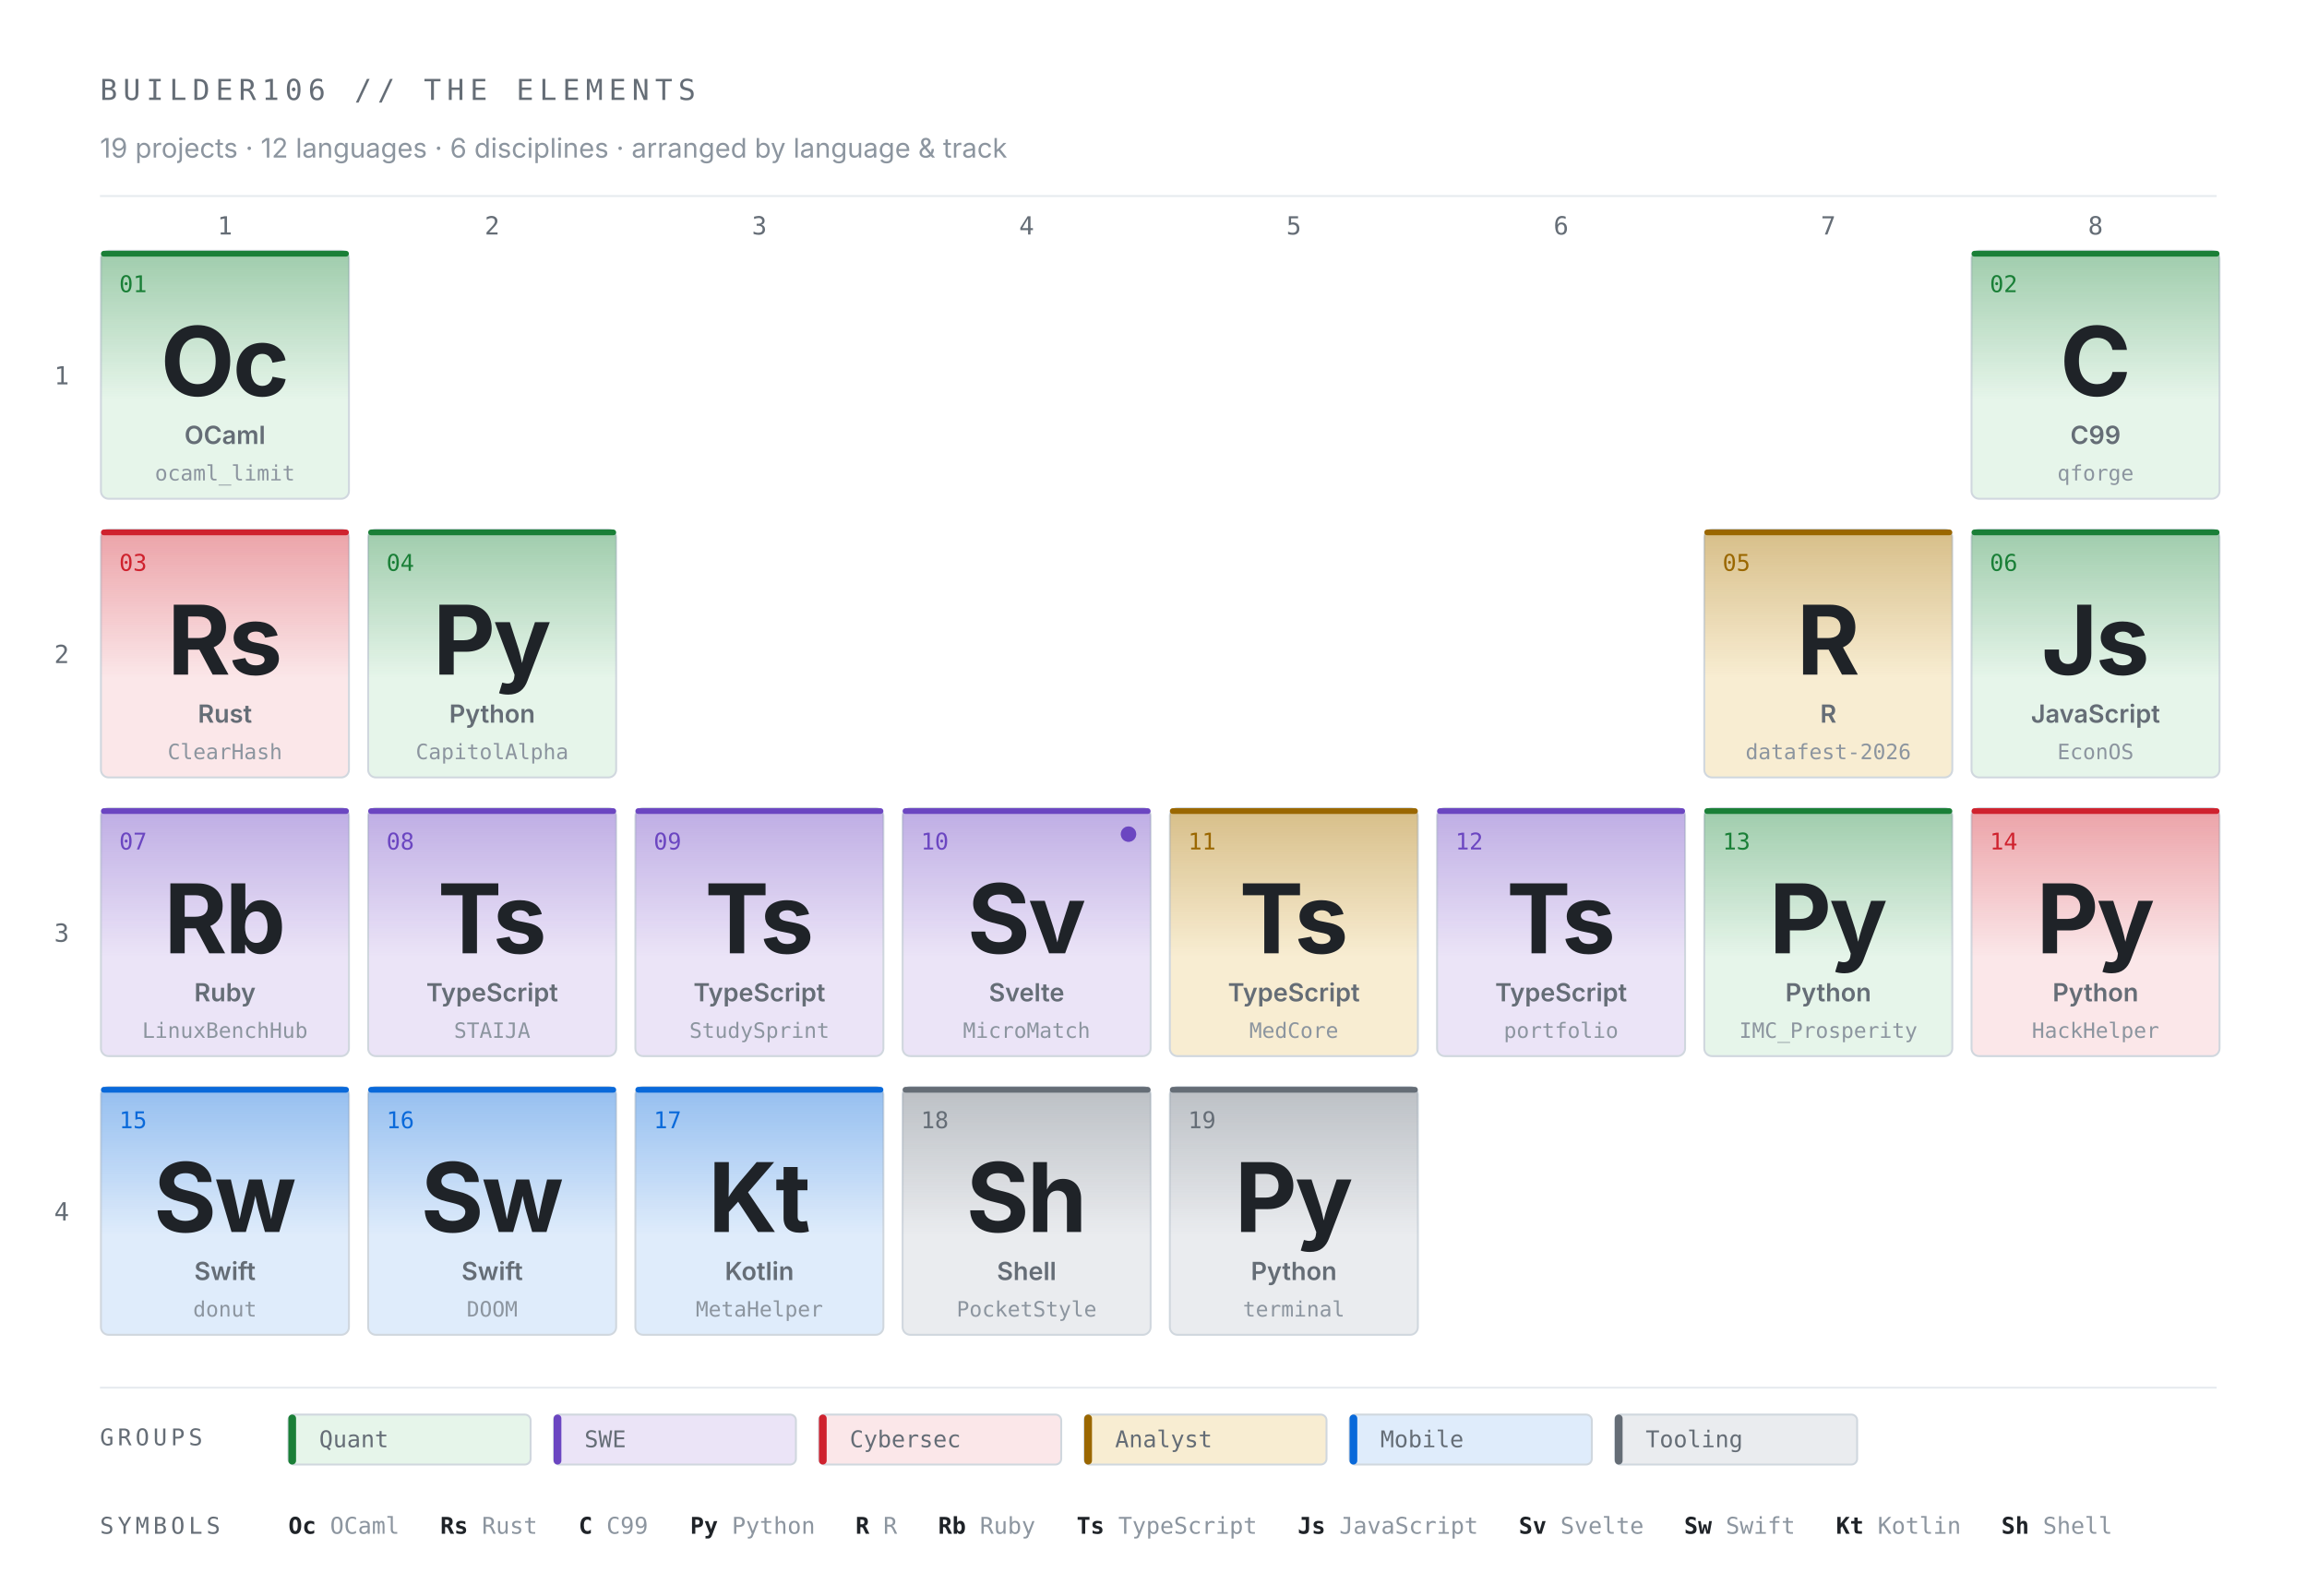
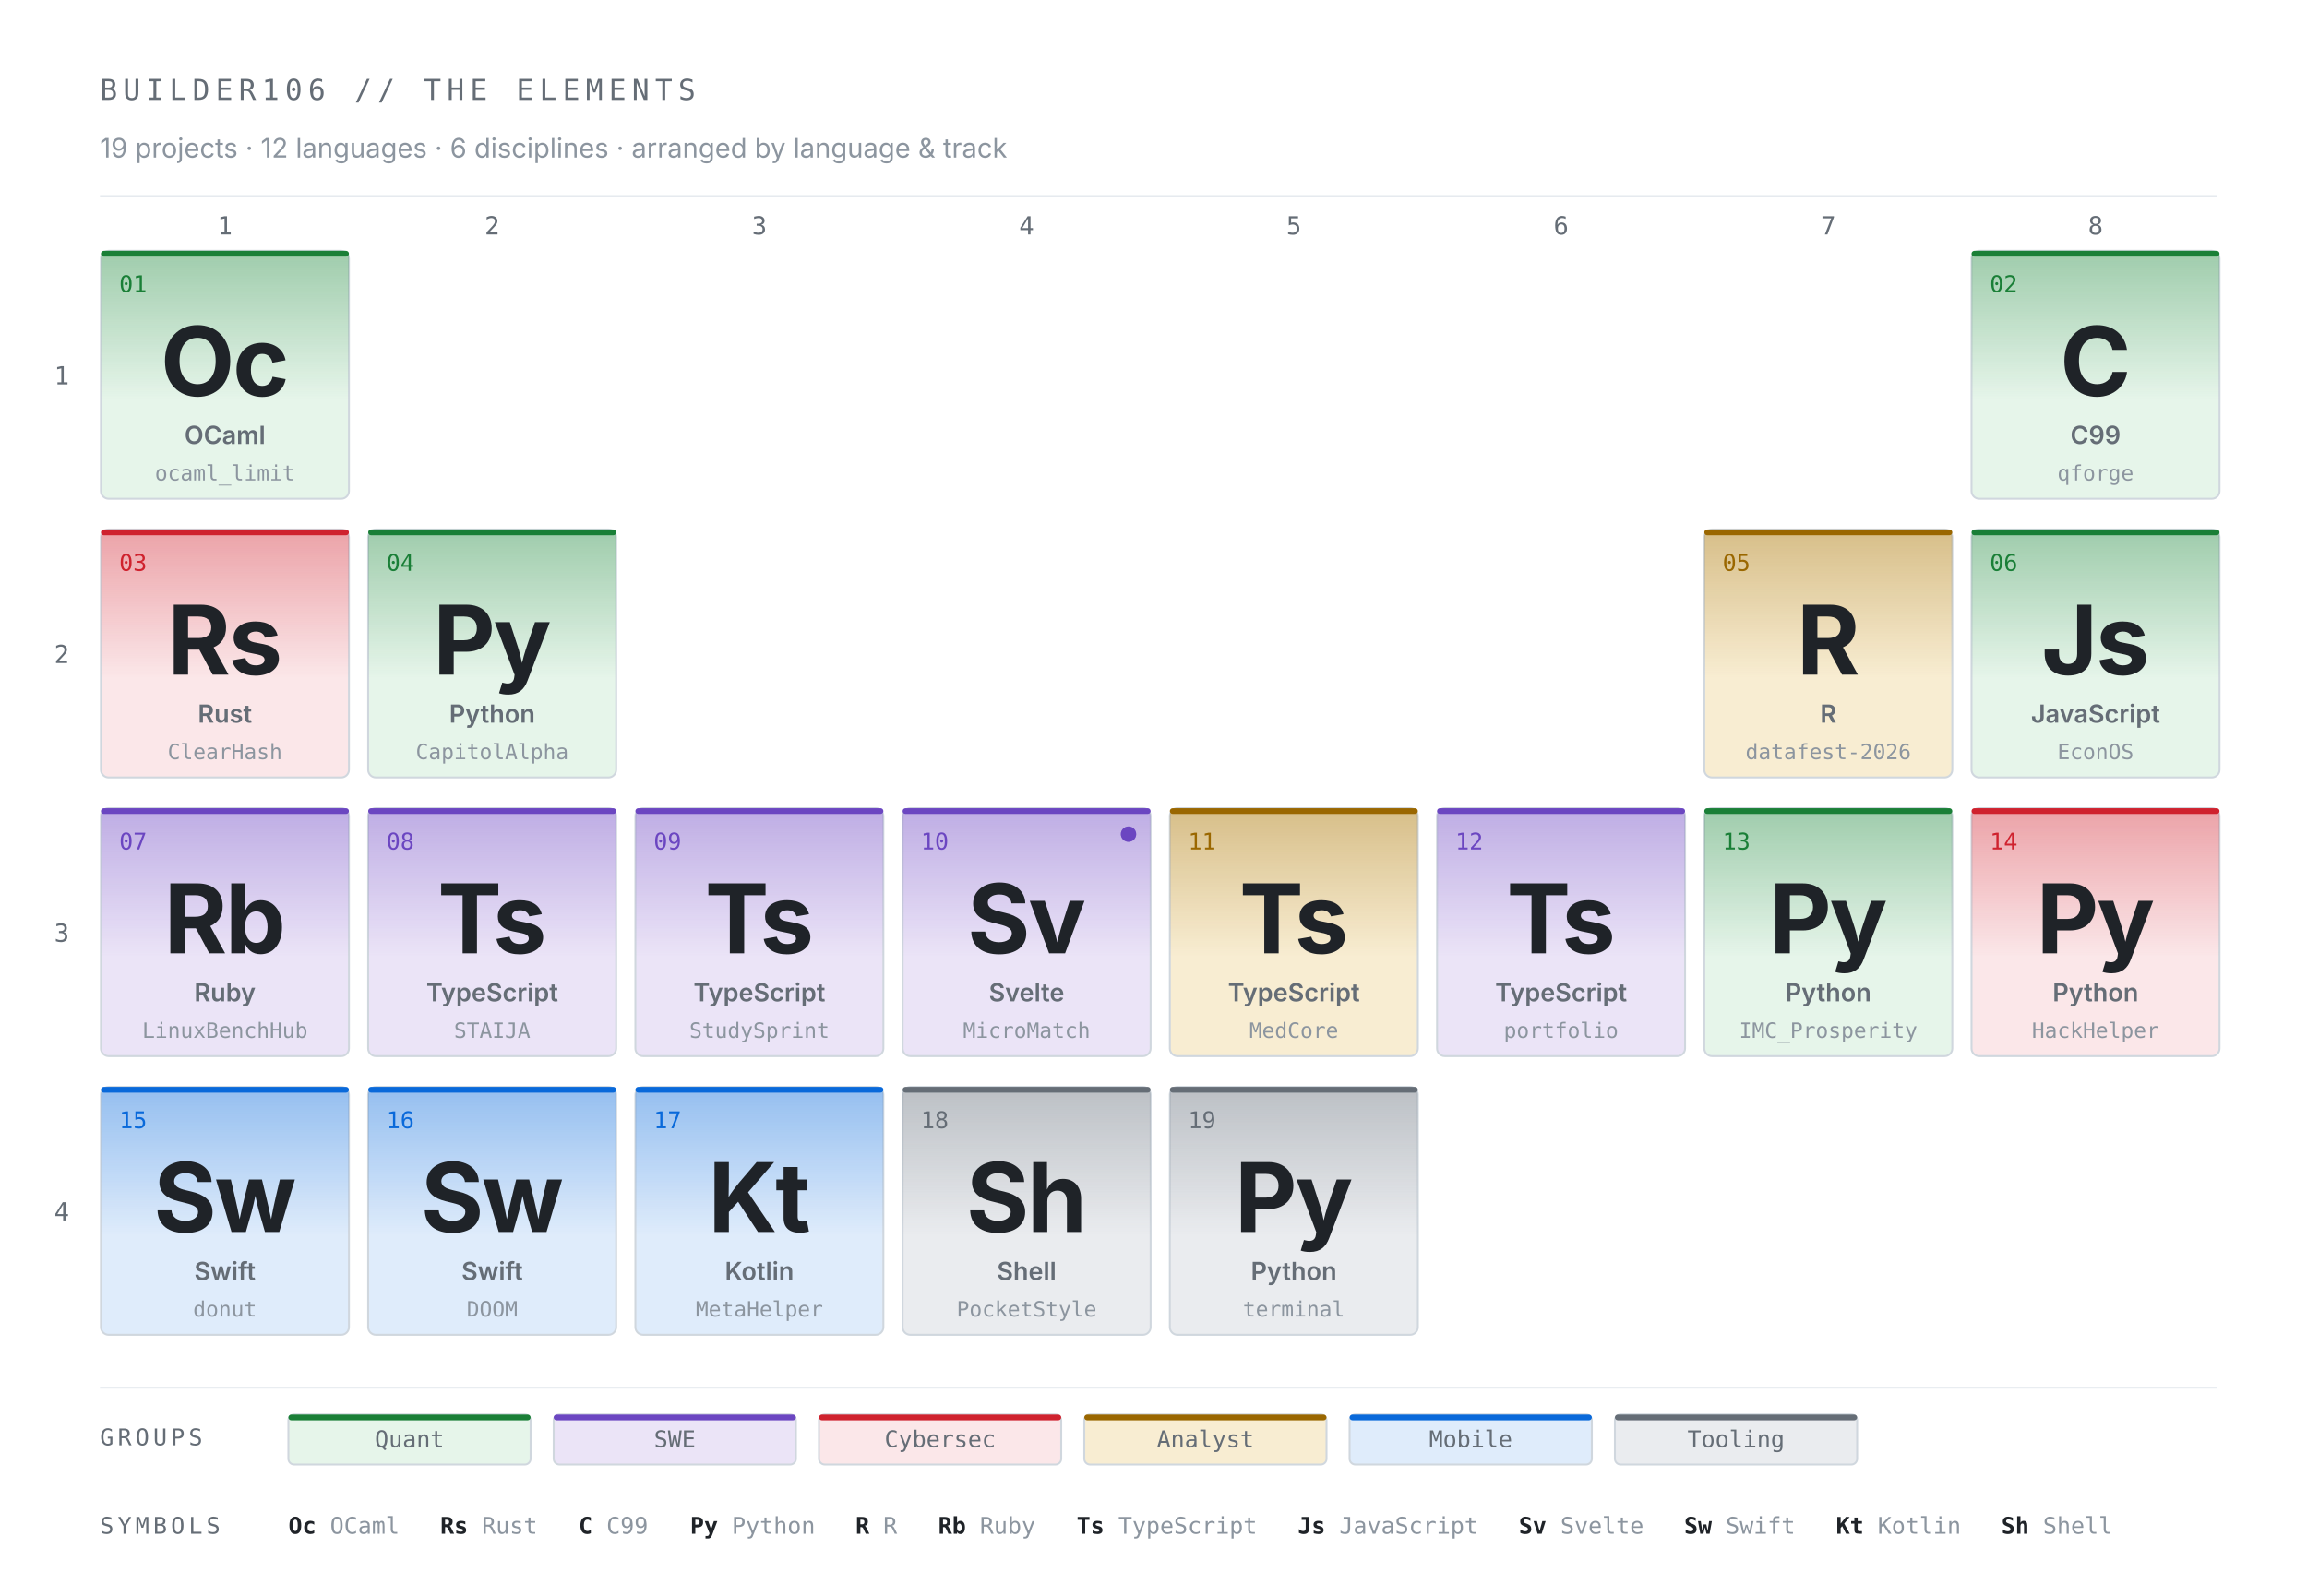
<svg xmlns="http://www.w3.org/2000/svg" width="1200" height="830" viewBox="0 0 1200 830" role="img" aria-label="Periodic table of self — 19 projects across 12 languages and 6 disciplines">
  <defs>
    <linearGradient id="grad-Q" x1="0" y1="0" x2="0" y2="1">
      <stop offset="0%" stop-color="#1a7f37" stop-opacity="0.35" />
      <stop offset="60%" stop-color="#1a7f37" stop-opacity="0" />
    </linearGradient>
    <linearGradient id="grad-Y" x1="0" y1="0" x2="0" y2="1">
      <stop offset="0%" stop-color="#cf222e" stop-opacity="0.35" />
      <stop offset="60%" stop-color="#cf222e" stop-opacity="0" />
    </linearGradient>
    <linearGradient id="grad-A" x1="0" y1="0" x2="0" y2="1">
      <stop offset="0%" stop-color="#9a6700" stop-opacity="0.35" />
      <stop offset="60%" stop-color="#9a6700" stop-opacity="0" />
    </linearGradient>
    <linearGradient id="grad-W" x1="0" y1="0" x2="0" y2="1">
      <stop offset="0%" stop-color="#6b46c1" stop-opacity="0.35" />
      <stop offset="60%" stop-color="#6b46c1" stop-opacity="0" />
    </linearGradient>
    <linearGradient id="grad-M" x1="0" y1="0" x2="0" y2="1">
      <stop offset="0%" stop-color="#0969da" stop-opacity="0.35" />
      <stop offset="60%" stop-color="#0969da" stop-opacity="0" />
    </linearGradient>
    <linearGradient id="grad-T" x1="0" y1="0" x2="0" y2="1">
      <stop offset="0%" stop-color="#656d76" stop-opacity="0.35" />
      <stop offset="60%" stop-color="#656d76" stop-opacity="0" />
    </linearGradient>
  </defs>
  <text x="52" y="52" font-family="ui-monospace, SFMono-Regular, Menlo, monospace" font-size="15" fill="#656d76" letter-spacing="3">BUILDER106  //  THE ELEMENTS</text>
  <text x="52" y="82" font-family="-apple-system, BlinkMacSystemFont, Inter, system-ui, sans-serif" font-size="14" fill="#8c959f">19 projects  ·  12 languages  ·  6 disciplines  ·  arranged by language &amp; track</text>
  <line x1="52" y1="102" x2="1153" y2="102" stroke="#e6eaef" stroke-width="1" />
  <text x="117" y="122" font-family="ui-monospace, SFMono-Regular, Menlo, monospace" font-size="13" font-weight="500" fill="#656d76" text-anchor="middle">1</text>
  <text x="256" y="122" font-family="ui-monospace, SFMono-Regular, Menlo, monospace" font-size="13" font-weight="500" fill="#656d76" text-anchor="middle">2</text>
  <text x="395" y="122" font-family="ui-monospace, SFMono-Regular, Menlo, monospace" font-size="13" font-weight="500" fill="#656d76" text-anchor="middle">3</text>
  <text x="534" y="122" font-family="ui-monospace, SFMono-Regular, Menlo, monospace" font-size="13" font-weight="500" fill="#656d76" text-anchor="middle">4</text>
  <text x="673" y="122" font-family="ui-monospace, SFMono-Regular, Menlo, monospace" font-size="13" font-weight="500" fill="#656d76" text-anchor="middle">5</text>
  <text x="812" y="122" font-family="ui-monospace, SFMono-Regular, Menlo, monospace" font-size="13" font-weight="500" fill="#656d76" text-anchor="middle">6</text>
  <text x="951" y="122" font-family="ui-monospace, SFMono-Regular, Menlo, monospace" font-size="13" font-weight="500" fill="#656d76" text-anchor="middle">7</text>
  <text x="1090" y="122" font-family="ui-monospace, SFMono-Regular, Menlo, monospace" font-size="13" font-weight="500" fill="#656d76" text-anchor="middle">8</text>
  <text x="36" y="200" font-family="ui-monospace, SFMono-Regular, Menlo, monospace" font-size="13" font-weight="500" fill="#656d76" text-anchor="end">1</text>
  <text x="36" y="345" font-family="ui-monospace, SFMono-Regular, Menlo, monospace" font-size="13" font-weight="500" fill="#656d76" text-anchor="end">2</text>
  <text x="36" y="490" font-family="ui-monospace, SFMono-Regular, Menlo, monospace" font-size="13" font-weight="500" fill="#656d76" text-anchor="end">3</text>
  <text x="36" y="635" font-family="ui-monospace, SFMono-Regular, Menlo, monospace" font-size="13" font-weight="500" fill="#656d76" text-anchor="end">4</text>
  <g opacity="1" transform="translate(52, 130)">
    <set attributeName="opacity" to="0" begin="0s" />
    <animate attributeName="opacity" from="0" to="1" begin="0.00s" dur="0.55s" fill="freeze" />
    <rect x="-4" y="-4" width="138" height="138" rx="8" fill="#1a7f37" opacity="0">
      <animate attributeName="opacity" values="0;0.55;0.55;0;0" keyTimes="0;0.04;0.1;0.14;1" dur="12s" begin="0s" repeatCount="indefinite" />
    </rect>
    <rect x="0.5" y="0.5" width="129" height="129" rx="4" fill="#e6f5ea" stroke="#d0d7de" stroke-width="1" />
    <rect x="0.5" y="0.5" width="129" height="129" rx="4" fill="url(#grad-Q)">
      <animate attributeName="opacity" values="0.4;1;1;0.4;0.4" keyTimes="0;0.1;0.2;0.3;1" dur="5s" begin="-0.00s" repeatCount="indefinite" />
    </rect>
    <rect x="0.5" y="0.5" width="129" height="3" rx="1.5" fill="#1a7f37">
      <animate attributeName="opacity" values="1;0.45;1" dur="4s" begin="-0.21s" repeatCount="indefinite" />
    </rect>
    <text x="10" y="22" font-family="ui-monospace, SFMono-Regular, Menlo, monospace" font-size="12" font-weight="500" fill="#1a7f37">01</text>
    <text x="65" y="76" font-family="-apple-system, BlinkMacSystemFont, Inter, system-ui, sans-serif" font-size="50" font-weight="700" fill="#1f2328" text-anchor="middle" letter-spacing="-1">Oc</text>
    <text x="65" y="101" font-family="-apple-system, BlinkMacSystemFont, Inter, system-ui, sans-serif" font-size="13" font-weight="600" fill="#656d76" text-anchor="middle">OCaml</text>
    <text x="65" y="120" font-family="ui-monospace, SFMono-Regular, Menlo, monospace" font-size="11" fill="#8c959f" text-anchor="middle">ocaml_limit</text>
  </g>
  <g opacity="1" transform="translate(1025, 130)">
    <set attributeName="opacity" to="0" begin="0s" />
    <animate attributeName="opacity" from="0" to="1" begin="0.25s" dur="0.55s" fill="freeze" />
    <rect x="-4" y="-4" width="138" height="138" rx="8" fill="#1a7f37" opacity="0">
      <animate attributeName="opacity" values="0;0.55;0.55;0;0" keyTimes="0;0.04;0.1;0.14;1" dur="12s" begin="0s" repeatCount="indefinite" />
    </rect>
    <rect x="0.5" y="0.5" width="129" height="129" rx="4" fill="#e6f5ea" stroke="#d0d7de" stroke-width="1" />
    <rect x="0.5" y="0.5" width="129" height="129" rx="4" fill="url(#grad-Q)">
      <animate attributeName="opacity" values="0.4;1;1;0.4;0.4" keyTimes="0;0.1;0.2;0.3;1" dur="5s" begin="-0.25s" repeatCount="indefinite" />
    </rect>
    <rect x="0.5" y="0.5" width="129" height="3" rx="1.5" fill="#1a7f37">
      <animate attributeName="opacity" values="1;0.45;1" dur="4s" begin="-0.42s" repeatCount="indefinite" />
    </rect>
    <text x="10" y="22" font-family="ui-monospace, SFMono-Regular, Menlo, monospace" font-size="12" font-weight="500" fill="#1a7f37">02</text>
    <text x="65" y="76" font-family="-apple-system, BlinkMacSystemFont, Inter, system-ui, sans-serif" font-size="50" font-weight="700" fill="#1f2328" text-anchor="middle" letter-spacing="-1">C</text>
    <text x="65" y="101" font-family="-apple-system, BlinkMacSystemFont, Inter, system-ui, sans-serif" font-size="13" font-weight="600" fill="#656d76" text-anchor="middle">C99</text>
    <text x="65" y="120" font-family="ui-monospace, SFMono-Regular, Menlo, monospace" font-size="11" fill="#8c959f" text-anchor="middle">qforge</text>
  </g>
  <g opacity="1" transform="translate(52, 275)">
    <set attributeName="opacity" to="0" begin="0s" />
    <animate attributeName="opacity" from="0" to="1" begin="0.50s" dur="0.55s" fill="freeze" />
    <rect x="-4" y="-4" width="138" height="138" rx="8" fill="#cf222e" opacity="0">
      <animate attributeName="opacity" values="0;0.55;0.55;0;0" keyTimes="0;0.04;0.1;0.14;1" dur="12s" begin="4s" repeatCount="indefinite" />
    </rect>
    <rect x="0.5" y="0.5" width="129" height="129" rx="4" fill="#fbe7e9" stroke="#d0d7de" stroke-width="1" />
    <rect x="0.5" y="0.5" width="129" height="129" rx="4" fill="url(#grad-Y)">
      <animate attributeName="opacity" values="0.4;1;1;0.4;0.4" keyTimes="0;0.1;0.2;0.3;1" dur="5s" begin="-0.50s" repeatCount="indefinite" />
    </rect>
    <rect x="0.5" y="0.5" width="129" height="3" rx="1.5" fill="#cf222e">
      <animate attributeName="opacity" values="1;0.45;1" dur="4s" begin="-0.63s" repeatCount="indefinite" />
    </rect>
    <text x="10" y="22" font-family="ui-monospace, SFMono-Regular, Menlo, monospace" font-size="12" font-weight="500" fill="#cf222e">03</text>
    <text x="65" y="76" font-family="-apple-system, BlinkMacSystemFont, Inter, system-ui, sans-serif" font-size="50" font-weight="700" fill="#1f2328" text-anchor="middle" letter-spacing="-1">Rs</text>
    <text x="65" y="101" font-family="-apple-system, BlinkMacSystemFont, Inter, system-ui, sans-serif" font-size="13" font-weight="600" fill="#656d76" text-anchor="middle">Rust</text>
    <text x="65" y="120" font-family="ui-monospace, SFMono-Regular, Menlo, monospace" font-size="11" fill="#8c959f" text-anchor="middle">ClearHash</text>
  </g>
  <g opacity="1" transform="translate(191, 275)">
    <set attributeName="opacity" to="0" begin="0s" />
    <animate attributeName="opacity" from="0" to="1" begin="0.75s" dur="0.55s" fill="freeze" />
    <rect x="-4" y="-4" width="138" height="138" rx="8" fill="#1a7f37" opacity="0">
      <animate attributeName="opacity" values="0;0.55;0.55;0;0" keyTimes="0;0.04;0.1;0.14;1" dur="12s" begin="0s" repeatCount="indefinite" />
    </rect>
    <rect x="0.5" y="0.5" width="129" height="129" rx="4" fill="#e6f5ea" stroke="#d0d7de" stroke-width="1" />
    <rect x="0.5" y="0.5" width="129" height="129" rx="4" fill="url(#grad-Q)">
      <animate attributeName="opacity" values="0.4;1;1;0.4;0.4" keyTimes="0;0.1;0.2;0.3;1" dur="5s" begin="-0.75s" repeatCount="indefinite" />
    </rect>
    <rect x="0.5" y="0.5" width="129" height="3" rx="1.5" fill="#1a7f37">
      <animate attributeName="opacity" values="1;0.45;1" dur="4s" begin="-0.84s" repeatCount="indefinite" />
    </rect>
    <text x="10" y="22" font-family="ui-monospace, SFMono-Regular, Menlo, monospace" font-size="12" font-weight="500" fill="#1a7f37">04</text>
    <text x="65" y="76" font-family="-apple-system, BlinkMacSystemFont, Inter, system-ui, sans-serif" font-size="50" font-weight="700" fill="#1f2328" text-anchor="middle" letter-spacing="-1">Py</text>
    <text x="65" y="101" font-family="-apple-system, BlinkMacSystemFont, Inter, system-ui, sans-serif" font-size="13" font-weight="600" fill="#656d76" text-anchor="middle">Python</text>
    <text x="65" y="120" font-family="ui-monospace, SFMono-Regular, Menlo, monospace" font-size="11" fill="#8c959f" text-anchor="middle">CapitolAlpha</text>
  </g>
  <g opacity="1" transform="translate(886, 275)">
    <set attributeName="opacity" to="0" begin="0s" />
    <animate attributeName="opacity" from="0" to="1" begin="1.00s" dur="0.55s" fill="freeze" />
    <rect x="-4" y="-4" width="138" height="138" rx="8" fill="#9a6700" opacity="0">
      <animate attributeName="opacity" values="0;0.55;0.55;0;0" keyTimes="0;0.04;0.1;0.14;1" dur="12s" begin="6s" repeatCount="indefinite" />
    </rect>
    <rect x="0.5" y="0.5" width="129" height="129" rx="4" fill="#f8edd2" stroke="#d0d7de" stroke-width="1" />
    <rect x="0.5" y="0.5" width="129" height="129" rx="4" fill="url(#grad-A)">
      <animate attributeName="opacity" values="0.4;1;1;0.4;0.4" keyTimes="0;0.1;0.2;0.3;1" dur="5s" begin="-1.00s" repeatCount="indefinite" />
    </rect>
    <rect x="0.5" y="0.5" width="129" height="3" rx="1.5" fill="#9a6700">
      <animate attributeName="opacity" values="1;0.45;1" dur="4s" begin="-1.05s" repeatCount="indefinite" />
    </rect>
    <text x="10" y="22" font-family="ui-monospace, SFMono-Regular, Menlo, monospace" font-size="12" font-weight="500" fill="#9a6700">05</text>
    <text x="65" y="76" font-family="-apple-system, BlinkMacSystemFont, Inter, system-ui, sans-serif" font-size="50" font-weight="700" fill="#1f2328" text-anchor="middle" letter-spacing="-1">R</text>
    <text x="65" y="101" font-family="-apple-system, BlinkMacSystemFont, Inter, system-ui, sans-serif" font-size="13" font-weight="600" fill="#656d76" text-anchor="middle">R</text>
    <text x="65" y="120" font-family="ui-monospace, SFMono-Regular, Menlo, monospace" font-size="11" fill="#8c959f" text-anchor="middle">datafest-2026</text>
  </g>
  <g opacity="1" transform="translate(1025, 275)">
    <set attributeName="opacity" to="0" begin="0s" />
    <animate attributeName="opacity" from="0" to="1" begin="1.25s" dur="0.55s" fill="freeze" />
    <rect x="-4" y="-4" width="138" height="138" rx="8" fill="#1a7f37" opacity="0">
      <animate attributeName="opacity" values="0;0.55;0.55;0;0" keyTimes="0;0.04;0.1;0.14;1" dur="12s" begin="0s" repeatCount="indefinite" />
    </rect>
    <rect x="0.5" y="0.5" width="129" height="129" rx="4" fill="#e6f5ea" stroke="#d0d7de" stroke-width="1" />
    <rect x="0.5" y="0.5" width="129" height="129" rx="4" fill="url(#grad-Q)">
      <animate attributeName="opacity" values="0.4;1;1;0.4;0.4" keyTimes="0;0.1;0.2;0.3;1" dur="5s" begin="-1.25s" repeatCount="indefinite" />
    </rect>
    <rect x="0.5" y="0.5" width="129" height="3" rx="1.5" fill="#1a7f37">
      <animate attributeName="opacity" values="1;0.45;1" dur="4s" begin="-1.26s" repeatCount="indefinite" />
    </rect>
    <text x="10" y="22" font-family="ui-monospace, SFMono-Regular, Menlo, monospace" font-size="12" font-weight="500" fill="#1a7f37">06</text>
    <text x="65" y="76" font-family="-apple-system, BlinkMacSystemFont, Inter, system-ui, sans-serif" font-size="50" font-weight="700" fill="#1f2328" text-anchor="middle" letter-spacing="-1">Js</text>
    <text x="65" y="101" font-family="-apple-system, BlinkMacSystemFont, Inter, system-ui, sans-serif" font-size="13" font-weight="600" fill="#656d76" text-anchor="middle">JavaScript</text>
    <text x="65" y="120" font-family="ui-monospace, SFMono-Regular, Menlo, monospace" font-size="11" fill="#8c959f" text-anchor="middle">EconOS</text>
  </g>
  <g opacity="1" transform="translate(52, 420)">
    <set attributeName="opacity" to="0" begin="0s" />
    <animate attributeName="opacity" from="0" to="1" begin="1.50s" dur="0.55s" fill="freeze" />
    <rect x="-4" y="-4" width="138" height="138" rx="8" fill="#6b46c1" opacity="0">
      <animate attributeName="opacity" values="0;0.55;0.55;0;0" keyTimes="0;0.04;0.1;0.14;1" dur="12s" begin="2s" repeatCount="indefinite" />
    </rect>
    <rect x="0.5" y="0.5" width="129" height="129" rx="4" fill="#ebe4f7" stroke="#d0d7de" stroke-width="1" />
    <rect x="0.5" y="0.5" width="129" height="129" rx="4" fill="url(#grad-W)">
      <animate attributeName="opacity" values="0.4;1;1;0.4;0.4" keyTimes="0;0.1;0.2;0.3;1" dur="5s" begin="-1.50s" repeatCount="indefinite" />
    </rect>
    <rect x="0.5" y="0.5" width="129" height="3" rx="1.5" fill="#6b46c1">
      <animate attributeName="opacity" values="1;0.45;1" dur="4s" begin="-1.47s" repeatCount="indefinite" />
    </rect>
    <text x="10" y="22" font-family="ui-monospace, SFMono-Regular, Menlo, monospace" font-size="12" font-weight="500" fill="#6b46c1">07</text>
    <text x="65" y="76" font-family="-apple-system, BlinkMacSystemFont, Inter, system-ui, sans-serif" font-size="50" font-weight="700" fill="#1f2328" text-anchor="middle" letter-spacing="-1">Rb</text>
    <text x="65" y="101" font-family="-apple-system, BlinkMacSystemFont, Inter, system-ui, sans-serif" font-size="13" font-weight="600" fill="#656d76" text-anchor="middle">Ruby</text>
    <text x="65" y="120" font-family="ui-monospace, SFMono-Regular, Menlo, monospace" font-size="11" fill="#8c959f" text-anchor="middle">LinuxBenchHub</text>
  </g>
  <g opacity="1" transform="translate(191, 420)">
    <set attributeName="opacity" to="0" begin="0s" />
    <animate attributeName="opacity" from="0" to="1" begin="1.75s" dur="0.55s" fill="freeze" />
    <rect x="-4" y="-4" width="138" height="138" rx="8" fill="#6b46c1" opacity="0">
      <animate attributeName="opacity" values="0;0.55;0.55;0;0" keyTimes="0;0.04;0.1;0.14;1" dur="12s" begin="2s" repeatCount="indefinite" />
    </rect>
    <rect x="0.5" y="0.5" width="129" height="129" rx="4" fill="#ebe4f7" stroke="#d0d7de" stroke-width="1" />
    <rect x="0.5" y="0.5" width="129" height="129" rx="4" fill="url(#grad-W)">
      <animate attributeName="opacity" values="0.4;1;1;0.4;0.4" keyTimes="0;0.1;0.2;0.3;1" dur="5s" begin="-1.75s" repeatCount="indefinite" />
    </rect>
    <rect x="0.5" y="0.5" width="129" height="3" rx="1.5" fill="#6b46c1">
      <animate attributeName="opacity" values="1;0.45;1" dur="4s" begin="-1.68s" repeatCount="indefinite" />
    </rect>
    <text x="10" y="22" font-family="ui-monospace, SFMono-Regular, Menlo, monospace" font-size="12" font-weight="500" fill="#6b46c1">08</text>
    <text x="65" y="76" font-family="-apple-system, BlinkMacSystemFont, Inter, system-ui, sans-serif" font-size="50" font-weight="700" fill="#1f2328" text-anchor="middle" letter-spacing="-1">Ts</text>
    <text x="65" y="101" font-family="-apple-system, BlinkMacSystemFont, Inter, system-ui, sans-serif" font-size="13" font-weight="600" fill="#656d76" text-anchor="middle">TypeScript</text>
    <text x="65" y="120" font-family="ui-monospace, SFMono-Regular, Menlo, monospace" font-size="11" fill="#8c959f" text-anchor="middle">STAIJA</text>
  </g>
  <g opacity="1" transform="translate(330, 420)">
    <set attributeName="opacity" to="0" begin="0s" />
    <animate attributeName="opacity" from="0" to="1" begin="2.00s" dur="0.55s" fill="freeze" />
    <rect x="-4" y="-4" width="138" height="138" rx="8" fill="#6b46c1" opacity="0">
      <animate attributeName="opacity" values="0;0.55;0.55;0;0" keyTimes="0;0.04;0.1;0.14;1" dur="12s" begin="2s" repeatCount="indefinite" />
    </rect>
    <rect x="0.5" y="0.5" width="129" height="129" rx="4" fill="#ebe4f7" stroke="#d0d7de" stroke-width="1" />
    <rect x="0.5" y="0.5" width="129" height="129" rx="4" fill="url(#grad-W)">
      <animate attributeName="opacity" values="0.4;1;1;0.4;0.4" keyTimes="0;0.1;0.2;0.3;1" dur="5s" begin="-2.00s" repeatCount="indefinite" />
    </rect>
    <rect x="0.5" y="0.5" width="129" height="3" rx="1.5" fill="#6b46c1">
      <animate attributeName="opacity" values="1;0.45;1" dur="4s" begin="-1.89s" repeatCount="indefinite" />
    </rect>
    <text x="10" y="22" font-family="ui-monospace, SFMono-Regular, Menlo, monospace" font-size="12" font-weight="500" fill="#6b46c1">09</text>
    <text x="65" y="76" font-family="-apple-system, BlinkMacSystemFont, Inter, system-ui, sans-serif" font-size="50" font-weight="700" fill="#1f2328" text-anchor="middle" letter-spacing="-1">Ts</text>
    <text x="65" y="101" font-family="-apple-system, BlinkMacSystemFont, Inter, system-ui, sans-serif" font-size="13" font-weight="600" fill="#656d76" text-anchor="middle">TypeScript</text>
    <text x="65" y="120" font-family="ui-monospace, SFMono-Regular, Menlo, monospace" font-size="11" fill="#8c959f" text-anchor="middle">StudySprint</text>
  </g>
  <g opacity="1" transform="translate(469, 420)">
    <set attributeName="opacity" to="0" begin="0s" />
    <animate attributeName="opacity" from="0" to="1" begin="2.25s" dur="0.55s" fill="freeze" />
    <rect x="-4" y="-4" width="138" height="138" rx="8" fill="#6b46c1" opacity="0">
      <animate attributeName="opacity" values="0;0.55;0.55;0;0" keyTimes="0;0.04;0.1;0.14;1" dur="12s" begin="2s" repeatCount="indefinite" />
    </rect>
    <rect x="0.5" y="0.5" width="129" height="129" rx="4" fill="#ebe4f7" stroke="#d0d7de" stroke-width="1" />
    <rect x="0.5" y="0.5" width="129" height="129" rx="4" fill="url(#grad-W)">
      <animate attributeName="opacity" values="0.4;1;1;0.4;0.4" keyTimes="0;0.1;0.2;0.3;1" dur="5s" begin="-2.25s" repeatCount="indefinite" />
    </rect>
    <rect x="0.5" y="0.5" width="129" height="3" rx="1.5" fill="#6b46c1">
      <animate attributeName="opacity" values="1;0.45;1" dur="4s" begin="-2.10s" repeatCount="indefinite" />
    </rect>
    <text x="10" y="22" font-family="ui-monospace, SFMono-Regular, Menlo, monospace" font-size="12" font-weight="500" fill="#6b46c1">10</text>
    <g transform="translate(118, 14)">
      <circle r="4" fill="#6b46c1">
        <animate attributeName="opacity" values="1;0.3;1" dur="1.6s" repeatCount="indefinite" />
      </circle>
      <circle r="4" fill="#6b46c1" opacity="0.4">
        <animate attributeName="r" values="4;9;4" dur="1.6s" repeatCount="indefinite" />
        <animate attributeName="opacity" values="0.5;0;0.5" dur="1.6s" repeatCount="indefinite" />
      </circle>
    </g>
    <text x="65" y="76" font-family="-apple-system, BlinkMacSystemFont, Inter, system-ui, sans-serif" font-size="50" font-weight="700" fill="#1f2328" text-anchor="middle" letter-spacing="-1">Sv</text>
    <text x="65" y="101" font-family="-apple-system, BlinkMacSystemFont, Inter, system-ui, sans-serif" font-size="13" font-weight="600" fill="#656d76" text-anchor="middle">Svelte</text>
    <text x="65" y="120" font-family="ui-monospace, SFMono-Regular, Menlo, monospace" font-size="11" fill="#8c959f" text-anchor="middle">MicroMatch</text>
  </g>
  <g opacity="1" transform="translate(608, 420)">
    <set attributeName="opacity" to="0" begin="0s" />
    <animate attributeName="opacity" from="0" to="1" begin="2.50s" dur="0.55s" fill="freeze" />
    <rect x="-4" y="-4" width="138" height="138" rx="8" fill="#9a6700" opacity="0">
      <animate attributeName="opacity" values="0;0.55;0.55;0;0" keyTimes="0;0.04;0.1;0.14;1" dur="12s" begin="6s" repeatCount="indefinite" />
    </rect>
    <rect x="0.5" y="0.5" width="129" height="129" rx="4" fill="#f8edd2" stroke="#d0d7de" stroke-width="1" />
    <rect x="0.5" y="0.5" width="129" height="129" rx="4" fill="url(#grad-A)">
      <animate attributeName="opacity" values="0.4;1;1;0.4;0.4" keyTimes="0;0.1;0.2;0.3;1" dur="5s" begin="-2.50s" repeatCount="indefinite" />
    </rect>
    <rect x="0.5" y="0.5" width="129" height="3" rx="1.5" fill="#9a6700">
      <animate attributeName="opacity" values="1;0.45;1" dur="4s" begin="-2.31s" repeatCount="indefinite" />
    </rect>
    <text x="10" y="22" font-family="ui-monospace, SFMono-Regular, Menlo, monospace" font-size="12" font-weight="500" fill="#9a6700">11</text>
    <text x="65" y="76" font-family="-apple-system, BlinkMacSystemFont, Inter, system-ui, sans-serif" font-size="50" font-weight="700" fill="#1f2328" text-anchor="middle" letter-spacing="-1">Ts</text>
    <text x="65" y="101" font-family="-apple-system, BlinkMacSystemFont, Inter, system-ui, sans-serif" font-size="13" font-weight="600" fill="#656d76" text-anchor="middle">TypeScript</text>
    <text x="65" y="120" font-family="ui-monospace, SFMono-Regular, Menlo, monospace" font-size="11" fill="#8c959f" text-anchor="middle">MedCore</text>
  </g>
  <g opacity="1" transform="translate(747, 420)">
    <set attributeName="opacity" to="0" begin="0s" />
    <animate attributeName="opacity" from="0" to="1" begin="2.75s" dur="0.55s" fill="freeze" />
    <rect x="-4" y="-4" width="138" height="138" rx="8" fill="#6b46c1" opacity="0">
      <animate attributeName="opacity" values="0;0.55;0.55;0;0" keyTimes="0;0.04;0.1;0.14;1" dur="12s" begin="2s" repeatCount="indefinite" />
    </rect>
    <rect x="0.5" y="0.5" width="129" height="129" rx="4" fill="#ebe4f7" stroke="#d0d7de" stroke-width="1" />
    <rect x="0.5" y="0.5" width="129" height="129" rx="4" fill="url(#grad-W)">
      <animate attributeName="opacity" values="0.4;1;1;0.4;0.4" keyTimes="0;0.1;0.2;0.3;1" dur="5s" begin="-2.75s" repeatCount="indefinite" />
    </rect>
    <rect x="0.5" y="0.5" width="129" height="3" rx="1.5" fill="#6b46c1">
      <animate attributeName="opacity" values="1;0.45;1" dur="4s" begin="-2.52s" repeatCount="indefinite" />
    </rect>
    <text x="10" y="22" font-family="ui-monospace, SFMono-Regular, Menlo, monospace" font-size="12" font-weight="500" fill="#6b46c1">12</text>
    <text x="65" y="76" font-family="-apple-system, BlinkMacSystemFont, Inter, system-ui, sans-serif" font-size="50" font-weight="700" fill="#1f2328" text-anchor="middle" letter-spacing="-1">Ts</text>
    <text x="65" y="101" font-family="-apple-system, BlinkMacSystemFont, Inter, system-ui, sans-serif" font-size="13" font-weight="600" fill="#656d76" text-anchor="middle">TypeScript</text>
    <text x="65" y="120" font-family="ui-monospace, SFMono-Regular, Menlo, monospace" font-size="11" fill="#8c959f" text-anchor="middle">portfolio</text>
  </g>
  <g opacity="1" transform="translate(886, 420)">
    <set attributeName="opacity" to="0" begin="0s" />
    <animate attributeName="opacity" from="0" to="1" begin="3.00s" dur="0.55s" fill="freeze" />
    <rect x="-4" y="-4" width="138" height="138" rx="8" fill="#1a7f37" opacity="0">
      <animate attributeName="opacity" values="0;0.55;0.55;0;0" keyTimes="0;0.04;0.1;0.14;1" dur="12s" begin="0s" repeatCount="indefinite" />
    </rect>
    <rect x="0.5" y="0.5" width="129" height="129" rx="4" fill="#e6f5ea" stroke="#d0d7de" stroke-width="1" />
    <rect x="0.5" y="0.5" width="129" height="129" rx="4" fill="url(#grad-Q)">
      <animate attributeName="opacity" values="0.4;1;1;0.4;0.4" keyTimes="0;0.1;0.2;0.3;1" dur="5s" begin="-3.00s" repeatCount="indefinite" />
    </rect>
    <rect x="0.5" y="0.5" width="129" height="3" rx="1.5" fill="#1a7f37">
      <animate attributeName="opacity" values="1;0.45;1" dur="4s" begin="-2.73s" repeatCount="indefinite" />
    </rect>
    <text x="10" y="22" font-family="ui-monospace, SFMono-Regular, Menlo, monospace" font-size="12" font-weight="500" fill="#1a7f37">13</text>
    <text x="65" y="76" font-family="-apple-system, BlinkMacSystemFont, Inter, system-ui, sans-serif" font-size="50" font-weight="700" fill="#1f2328" text-anchor="middle" letter-spacing="-1">Py</text>
    <text x="65" y="101" font-family="-apple-system, BlinkMacSystemFont, Inter, system-ui, sans-serif" font-size="13" font-weight="600" fill="#656d76" text-anchor="middle">Python</text>
    <text x="65" y="120" font-family="ui-monospace, SFMono-Regular, Menlo, monospace" font-size="11" fill="#8c959f" text-anchor="middle">IMC_Prosperity</text>
  </g>
  <g opacity="1" transform="translate(1025, 420)">
    <set attributeName="opacity" to="0" begin="0s" />
    <animate attributeName="opacity" from="0" to="1" begin="3.25s" dur="0.55s" fill="freeze" />
    <rect x="-4" y="-4" width="138" height="138" rx="8" fill="#cf222e" opacity="0">
      <animate attributeName="opacity" values="0;0.55;0.55;0;0" keyTimes="0;0.04;0.1;0.14;1" dur="12s" begin="4s" repeatCount="indefinite" />
    </rect>
    <rect x="0.5" y="0.5" width="129" height="129" rx="4" fill="#fbe7e9" stroke="#d0d7de" stroke-width="1" />
    <rect x="0.5" y="0.5" width="129" height="129" rx="4" fill="url(#grad-Y)">
      <animate attributeName="opacity" values="0.4;1;1;0.4;0.4" keyTimes="0;0.1;0.2;0.3;1" dur="5s" begin="-3.25s" repeatCount="indefinite" />
    </rect>
    <rect x="0.5" y="0.5" width="129" height="3" rx="1.5" fill="#cf222e">
      <animate attributeName="opacity" values="1;0.45;1" dur="4s" begin="-2.94s" repeatCount="indefinite" />
    </rect>
    <text x="10" y="22" font-family="ui-monospace, SFMono-Regular, Menlo, monospace" font-size="12" font-weight="500" fill="#cf222e">14</text>
    <text x="65" y="76" font-family="-apple-system, BlinkMacSystemFont, Inter, system-ui, sans-serif" font-size="50" font-weight="700" fill="#1f2328" text-anchor="middle" letter-spacing="-1">Py</text>
    <text x="65" y="101" font-family="-apple-system, BlinkMacSystemFont, Inter, system-ui, sans-serif" font-size="13" font-weight="600" fill="#656d76" text-anchor="middle">Python</text>
    <text x="65" y="120" font-family="ui-monospace, SFMono-Regular, Menlo, monospace" font-size="11" fill="#8c959f" text-anchor="middle">HackHelper</text>
  </g>
  <g opacity="1" transform="translate(52, 565)">
    <set attributeName="opacity" to="0" begin="0s" />
    <animate attributeName="opacity" from="0" to="1" begin="3.50s" dur="0.55s" fill="freeze" />
    <rect x="-4" y="-4" width="138" height="138" rx="8" fill="#0969da" opacity="0">
      <animate attributeName="opacity" values="0;0.55;0.55;0;0" keyTimes="0;0.04;0.1;0.14;1" dur="12s" begin="8s" repeatCount="indefinite" />
    </rect>
    <rect x="0.5" y="0.5" width="129" height="129" rx="4" fill="#dfecfb" stroke="#d0d7de" stroke-width="1" />
    <rect x="0.5" y="0.5" width="129" height="129" rx="4" fill="url(#grad-M)">
      <animate attributeName="opacity" values="0.4;1;1;0.4;0.4" keyTimes="0;0.1;0.2;0.3;1" dur="5s" begin="-3.50s" repeatCount="indefinite" />
    </rect>
    <rect x="0.5" y="0.5" width="129" height="3" rx="1.5" fill="#0969da">
      <animate attributeName="opacity" values="1;0.45;1" dur="4s" begin="-3.15s" repeatCount="indefinite" />
    </rect>
    <text x="10" y="22" font-family="ui-monospace, SFMono-Regular, Menlo, monospace" font-size="12" font-weight="500" fill="#0969da">15</text>
    <text x="65" y="76" font-family="-apple-system, BlinkMacSystemFont, Inter, system-ui, sans-serif" font-size="50" font-weight="700" fill="#1f2328" text-anchor="middle" letter-spacing="-1">Sw</text>
    <text x="65" y="101" font-family="-apple-system, BlinkMacSystemFont, Inter, system-ui, sans-serif" font-size="13" font-weight="600" fill="#656d76" text-anchor="middle">Swift</text>
    <text x="65" y="120" font-family="ui-monospace, SFMono-Regular, Menlo, monospace" font-size="11" fill="#8c959f" text-anchor="middle">donut</text>
  </g>
  <g opacity="1" transform="translate(191, 565)">
    <set attributeName="opacity" to="0" begin="0s" />
    <animate attributeName="opacity" from="0" to="1" begin="3.75s" dur="0.55s" fill="freeze" />
    <rect x="-4" y="-4" width="138" height="138" rx="8" fill="#0969da" opacity="0">
      <animate attributeName="opacity" values="0;0.55;0.55;0;0" keyTimes="0;0.04;0.1;0.14;1" dur="12s" begin="8s" repeatCount="indefinite" />
    </rect>
    <rect x="0.5" y="0.5" width="129" height="129" rx="4" fill="#dfecfb" stroke="#d0d7de" stroke-width="1" />
    <rect x="0.5" y="0.5" width="129" height="129" rx="4" fill="url(#grad-M)">
      <animate attributeName="opacity" values="0.4;1;1;0.4;0.4" keyTimes="0;0.1;0.2;0.3;1" dur="5s" begin="-3.75s" repeatCount="indefinite" />
    </rect>
    <rect x="0.5" y="0.5" width="129" height="3" rx="1.5" fill="#0969da">
      <animate attributeName="opacity" values="1;0.45;1" dur="4s" begin="-3.36s" repeatCount="indefinite" />
    </rect>
    <text x="10" y="22" font-family="ui-monospace, SFMono-Regular, Menlo, monospace" font-size="12" font-weight="500" fill="#0969da">16</text>
    <text x="65" y="76" font-family="-apple-system, BlinkMacSystemFont, Inter, system-ui, sans-serif" font-size="50" font-weight="700" fill="#1f2328" text-anchor="middle" letter-spacing="-1">Sw</text>
    <text x="65" y="101" font-family="-apple-system, BlinkMacSystemFont, Inter, system-ui, sans-serif" font-size="13" font-weight="600" fill="#656d76" text-anchor="middle">Swift</text>
    <text x="65" y="120" font-family="ui-monospace, SFMono-Regular, Menlo, monospace" font-size="11" fill="#8c959f" text-anchor="middle">DOOM</text>
  </g>
  <g opacity="1" transform="translate(330, 565)">
    <set attributeName="opacity" to="0" begin="0s" />
    <animate attributeName="opacity" from="0" to="1" begin="4.00s" dur="0.55s" fill="freeze" />
    <rect x="-4" y="-4" width="138" height="138" rx="8" fill="#0969da" opacity="0">
      <animate attributeName="opacity" values="0;0.55;0.55;0;0" keyTimes="0;0.04;0.1;0.14;1" dur="12s" begin="8s" repeatCount="indefinite" />
    </rect>
    <rect x="0.5" y="0.5" width="129" height="129" rx="4" fill="#dfecfb" stroke="#d0d7de" stroke-width="1" />
    <rect x="0.5" y="0.5" width="129" height="129" rx="4" fill="url(#grad-M)">
      <animate attributeName="opacity" values="0.4;1;1;0.4;0.4" keyTimes="0;0.1;0.2;0.3;1" dur="5s" begin="-4.00s" repeatCount="indefinite" />
    </rect>
    <rect x="0.5" y="0.5" width="129" height="3" rx="1.5" fill="#0969da">
      <animate attributeName="opacity" values="1;0.45;1" dur="4s" begin="-3.57s" repeatCount="indefinite" />
    </rect>
    <text x="10" y="22" font-family="ui-monospace, SFMono-Regular, Menlo, monospace" font-size="12" font-weight="500" fill="#0969da">17</text>
    <text x="65" y="76" font-family="-apple-system, BlinkMacSystemFont, Inter, system-ui, sans-serif" font-size="50" font-weight="700" fill="#1f2328" text-anchor="middle" letter-spacing="-1">Kt</text>
    <text x="65" y="101" font-family="-apple-system, BlinkMacSystemFont, Inter, system-ui, sans-serif" font-size="13" font-weight="600" fill="#656d76" text-anchor="middle">Kotlin</text>
    <text x="65" y="120" font-family="ui-monospace, SFMono-Regular, Menlo, monospace" font-size="11" fill="#8c959f" text-anchor="middle">MetaHelper</text>
  </g>
  <g opacity="1" transform="translate(469, 565)">
    <set attributeName="opacity" to="0" begin="0s" />
    <animate attributeName="opacity" from="0" to="1" begin="4.25s" dur="0.55s" fill="freeze" />
    <rect x="-4" y="-4" width="138" height="138" rx="8" fill="#656d76" opacity="0">
      <animate attributeName="opacity" values="0;0.55;0.55;0;0" keyTimes="0;0.04;0.1;0.14;1" dur="12s" begin="10s" repeatCount="indefinite" />
    </rect>
    <rect x="0.5" y="0.5" width="129" height="129" rx="4" fill="#eaecef" stroke="#d0d7de" stroke-width="1" />
    <rect x="0.5" y="0.5" width="129" height="129" rx="4" fill="url(#grad-T)">
      <animate attributeName="opacity" values="0.4;1;1;0.4;0.4" keyTimes="0;0.1;0.2;0.3;1" dur="5s" begin="-4.25s" repeatCount="indefinite" />
    </rect>
    <rect x="0.5" y="0.5" width="129" height="3" rx="1.5" fill="#656d76">
      <animate attributeName="opacity" values="1;0.45;1" dur="4s" begin="-3.78s" repeatCount="indefinite" />
    </rect>
    <text x="10" y="22" font-family="ui-monospace, SFMono-Regular, Menlo, monospace" font-size="12" font-weight="500" fill="#656d76">18</text>
    <text x="65" y="76" font-family="-apple-system, BlinkMacSystemFont, Inter, system-ui, sans-serif" font-size="50" font-weight="700" fill="#1f2328" text-anchor="middle" letter-spacing="-1">Sh</text>
    <text x="65" y="101" font-family="-apple-system, BlinkMacSystemFont, Inter, system-ui, sans-serif" font-size="13" font-weight="600" fill="#656d76" text-anchor="middle">Shell</text>
    <text x="65" y="120" font-family="ui-monospace, SFMono-Regular, Menlo, monospace" font-size="11" fill="#8c959f" text-anchor="middle">PocketStyle</text>
  </g>
  <g opacity="1" transform="translate(608, 565)">
    <set attributeName="opacity" to="0" begin="0s" />
    <animate attributeName="opacity" from="0" to="1" begin="4.50s" dur="0.55s" fill="freeze" />
    <rect x="-4" y="-4" width="138" height="138" rx="8" fill="#656d76" opacity="0">
      <animate attributeName="opacity" values="0;0.55;0.55;0;0" keyTimes="0;0.04;0.1;0.14;1" dur="12s" begin="10s" repeatCount="indefinite" />
    </rect>
    <rect x="0.5" y="0.5" width="129" height="129" rx="4" fill="#eaecef" stroke="#d0d7de" stroke-width="1" />
    <rect x="0.5" y="0.5" width="129" height="129" rx="4" fill="url(#grad-T)">
      <animate attributeName="opacity" values="0.4;1;1;0.4;0.4" keyTimes="0;0.1;0.2;0.3;1" dur="5s" begin="-4.50s" repeatCount="indefinite" />
    </rect>
    <rect x="0.5" y="0.5" width="129" height="3" rx="1.5" fill="#656d76">
      <animate attributeName="opacity" values="1;0.45;1" dur="4s" begin="-3.99s" repeatCount="indefinite" />
    </rect>
    <text x="10" y="22" font-family="ui-monospace, SFMono-Regular, Menlo, monospace" font-size="12" font-weight="500" fill="#656d76">19</text>
    <text x="65" y="76" font-family="-apple-system, BlinkMacSystemFont, Inter, system-ui, sans-serif" font-size="50" font-weight="700" fill="#1f2328" text-anchor="middle" letter-spacing="-1">Py</text>
    <text x="65" y="101" font-family="-apple-system, BlinkMacSystemFont, Inter, system-ui, sans-serif" font-size="13" font-weight="600" fill="#656d76" text-anchor="middle">Python</text>
    <text x="65" y="120" font-family="ui-monospace, SFMono-Regular, Menlo, monospace" font-size="11" fill="#8c959f" text-anchor="middle">terminal</text>
  </g>
  <line x1="52" y1="722" x2="1153" y2="722" stroke="#e6eaef" stroke-width="1" />
  <text x="52" y="752" font-family="ui-monospace, SFMono-Regular, Menlo, monospace" font-size="12" fill="#656d76" letter-spacing="2">GROUPS</text>
  <g transform="translate(150, 736)">
    <rect x="0" y="0" width="126" height="26" rx="3" fill="#e6f5ea" stroke="#d0d7de" stroke-width="1" />
-     <rect x="0" y="0" width="4" height="26" rx="2" fill="#1a7f37" />
-     <text x="16" y="17" font-family="ui-monospace, SFMono-Regular, Menlo, monospace" font-size="12" fill="#656d76">Quant</text>
+     <rect x="0" y="0" width="126" height="3" rx="1.5" fill="#1a7f37" />
+     <text x="63" y="17" font-family="ui-monospace, SFMono-Regular, Menlo, monospace" font-size="12" fill="#656d76" text-anchor="middle">Quant</text>
  </g>
  <g transform="translate(288, 736)">
    <rect x="0" y="0" width="126" height="26" rx="3" fill="#ebe4f7" stroke="#d0d7de" stroke-width="1" />
-     <rect x="0" y="0" width="4" height="26" rx="2" fill="#6b46c1" />
-     <text x="16" y="17" font-family="ui-monospace, SFMono-Regular, Menlo, monospace" font-size="12" fill="#656d76">SWE</text>
+     <rect x="0" y="0" width="126" height="3" rx="1.5" fill="#6b46c1" />
+     <text x="63" y="17" font-family="ui-monospace, SFMono-Regular, Menlo, monospace" font-size="12" fill="#656d76" text-anchor="middle">SWE</text>
  </g>
  <g transform="translate(426, 736)">
    <rect x="0" y="0" width="126" height="26" rx="3" fill="#fbe7e9" stroke="#d0d7de" stroke-width="1" />
-     <rect x="0" y="0" width="4" height="26" rx="2" fill="#cf222e" />
-     <text x="16" y="17" font-family="ui-monospace, SFMono-Regular, Menlo, monospace" font-size="12" fill="#656d76">Cybersec</text>
+     <rect x="0" y="0" width="126" height="3" rx="1.5" fill="#cf222e" />
+     <text x="63" y="17" font-family="ui-monospace, SFMono-Regular, Menlo, monospace" font-size="12" fill="#656d76" text-anchor="middle">Cybersec</text>
  </g>
  <g transform="translate(564, 736)">
    <rect x="0" y="0" width="126" height="26" rx="3" fill="#f8edd2" stroke="#d0d7de" stroke-width="1" />
-     <rect x="0" y="0" width="4" height="26" rx="2" fill="#9a6700" />
-     <text x="16" y="17" font-family="ui-monospace, SFMono-Regular, Menlo, monospace" font-size="12" fill="#656d76">Analyst</text>
+     <rect x="0" y="0" width="126" height="3" rx="1.5" fill="#9a6700" />
+     <text x="63" y="17" font-family="ui-monospace, SFMono-Regular, Menlo, monospace" font-size="12" fill="#656d76" text-anchor="middle">Analyst</text>
  </g>
  <g transform="translate(702, 736)">
    <rect x="0" y="0" width="126" height="26" rx="3" fill="#dfecfb" stroke="#d0d7de" stroke-width="1" />
-     <rect x="0" y="0" width="4" height="26" rx="2" fill="#0969da" />
-     <text x="16" y="17" font-family="ui-monospace, SFMono-Regular, Menlo, monospace" font-size="12" fill="#656d76">Mobile</text>
+     <rect x="0" y="0" width="126" height="3" rx="1.5" fill="#0969da" />
+     <text x="63" y="17" font-family="ui-monospace, SFMono-Regular, Menlo, monospace" font-size="12" fill="#656d76" text-anchor="middle">Mobile</text>
  </g>
  <g transform="translate(840, 736)">
    <rect x="0" y="0" width="126" height="26" rx="3" fill="#eaecef" stroke="#d0d7de" stroke-width="1" />
-     <rect x="0" y="0" width="4" height="26" rx="2" fill="#656d76" />
-     <text x="16" y="17" font-family="ui-monospace, SFMono-Regular, Menlo, monospace" font-size="12" fill="#656d76">Tooling</text>
+     <rect x="0" y="0" width="126" height="3" rx="1.5" fill="#656d76" />
+     <text x="63" y="17" font-family="ui-monospace, SFMono-Regular, Menlo, monospace" font-size="12" fill="#656d76" text-anchor="middle">Tooling</text>
  </g>
  <text x="52" y="798" font-family="ui-monospace, SFMono-Regular, Menlo, monospace" font-size="12" fill="#656d76" letter-spacing="2">SYMBOLS</text>
  <text x="150" y="798" font-family="ui-monospace, SFMono-Regular, Menlo, monospace" font-size="12" fill="#8c959f">
    <tspan font-weight="700" fill="#1f2328">Oc</tspan> OCaml</text>
  <text x="229" y="798" font-family="ui-monospace, SFMono-Regular, Menlo, monospace" font-size="12" fill="#8c959f">
    <tspan font-weight="700" fill="#1f2328">Rs</tspan> Rust</text>
  <text x="301" y="798" font-family="ui-monospace, SFMono-Regular, Menlo, monospace" font-size="12" fill="#8c959f">
    <tspan font-weight="700" fill="#1f2328">C</tspan> C99</text>
  <text x="359" y="798" font-family="ui-monospace, SFMono-Regular, Menlo, monospace" font-size="12" fill="#8c959f">
    <tspan font-weight="700" fill="#1f2328">Py</tspan> Python</text>
  <text x="445" y="798" font-family="ui-monospace, SFMono-Regular, Menlo, monospace" font-size="12" fill="#8c959f">
    <tspan font-weight="700" fill="#1f2328">R</tspan> R</text>
  <text x="488" y="798" font-family="ui-monospace, SFMono-Regular, Menlo, monospace" font-size="12" fill="#8c959f">
    <tspan font-weight="700" fill="#1f2328">Rb</tspan> Ruby</text>
  <text x="560" y="798" font-family="ui-monospace, SFMono-Regular, Menlo, monospace" font-size="12" fill="#8c959f">
    <tspan font-weight="700" fill="#1f2328">Ts</tspan> TypeScript</text>
  <text x="675" y="798" font-family="ui-monospace, SFMono-Regular, Menlo, monospace" font-size="12" fill="#8c959f">
    <tspan font-weight="700" fill="#1f2328">Js</tspan> JavaScript</text>
  <text x="790" y="798" font-family="ui-monospace, SFMono-Regular, Menlo, monospace" font-size="12" fill="#8c959f">
    <tspan font-weight="700" fill="#1f2328">Sv</tspan> Svelte</text>
  <text x="876" y="798" font-family="ui-monospace, SFMono-Regular, Menlo, monospace" font-size="12" fill="#8c959f">
    <tspan font-weight="700" fill="#1f2328">Sw</tspan> Swift</text>
  <text x="955" y="798" font-family="ui-monospace, SFMono-Regular, Menlo, monospace" font-size="12" fill="#8c959f">
    <tspan font-weight="700" fill="#1f2328">Kt</tspan> Kotlin</text>
  <text x="1041" y="798" font-family="ui-monospace, SFMono-Regular, Menlo, monospace" font-size="12" fill="#8c959f">
    <tspan font-weight="700" fill="#1f2328">Sh</tspan> Shell</text>
</svg>
